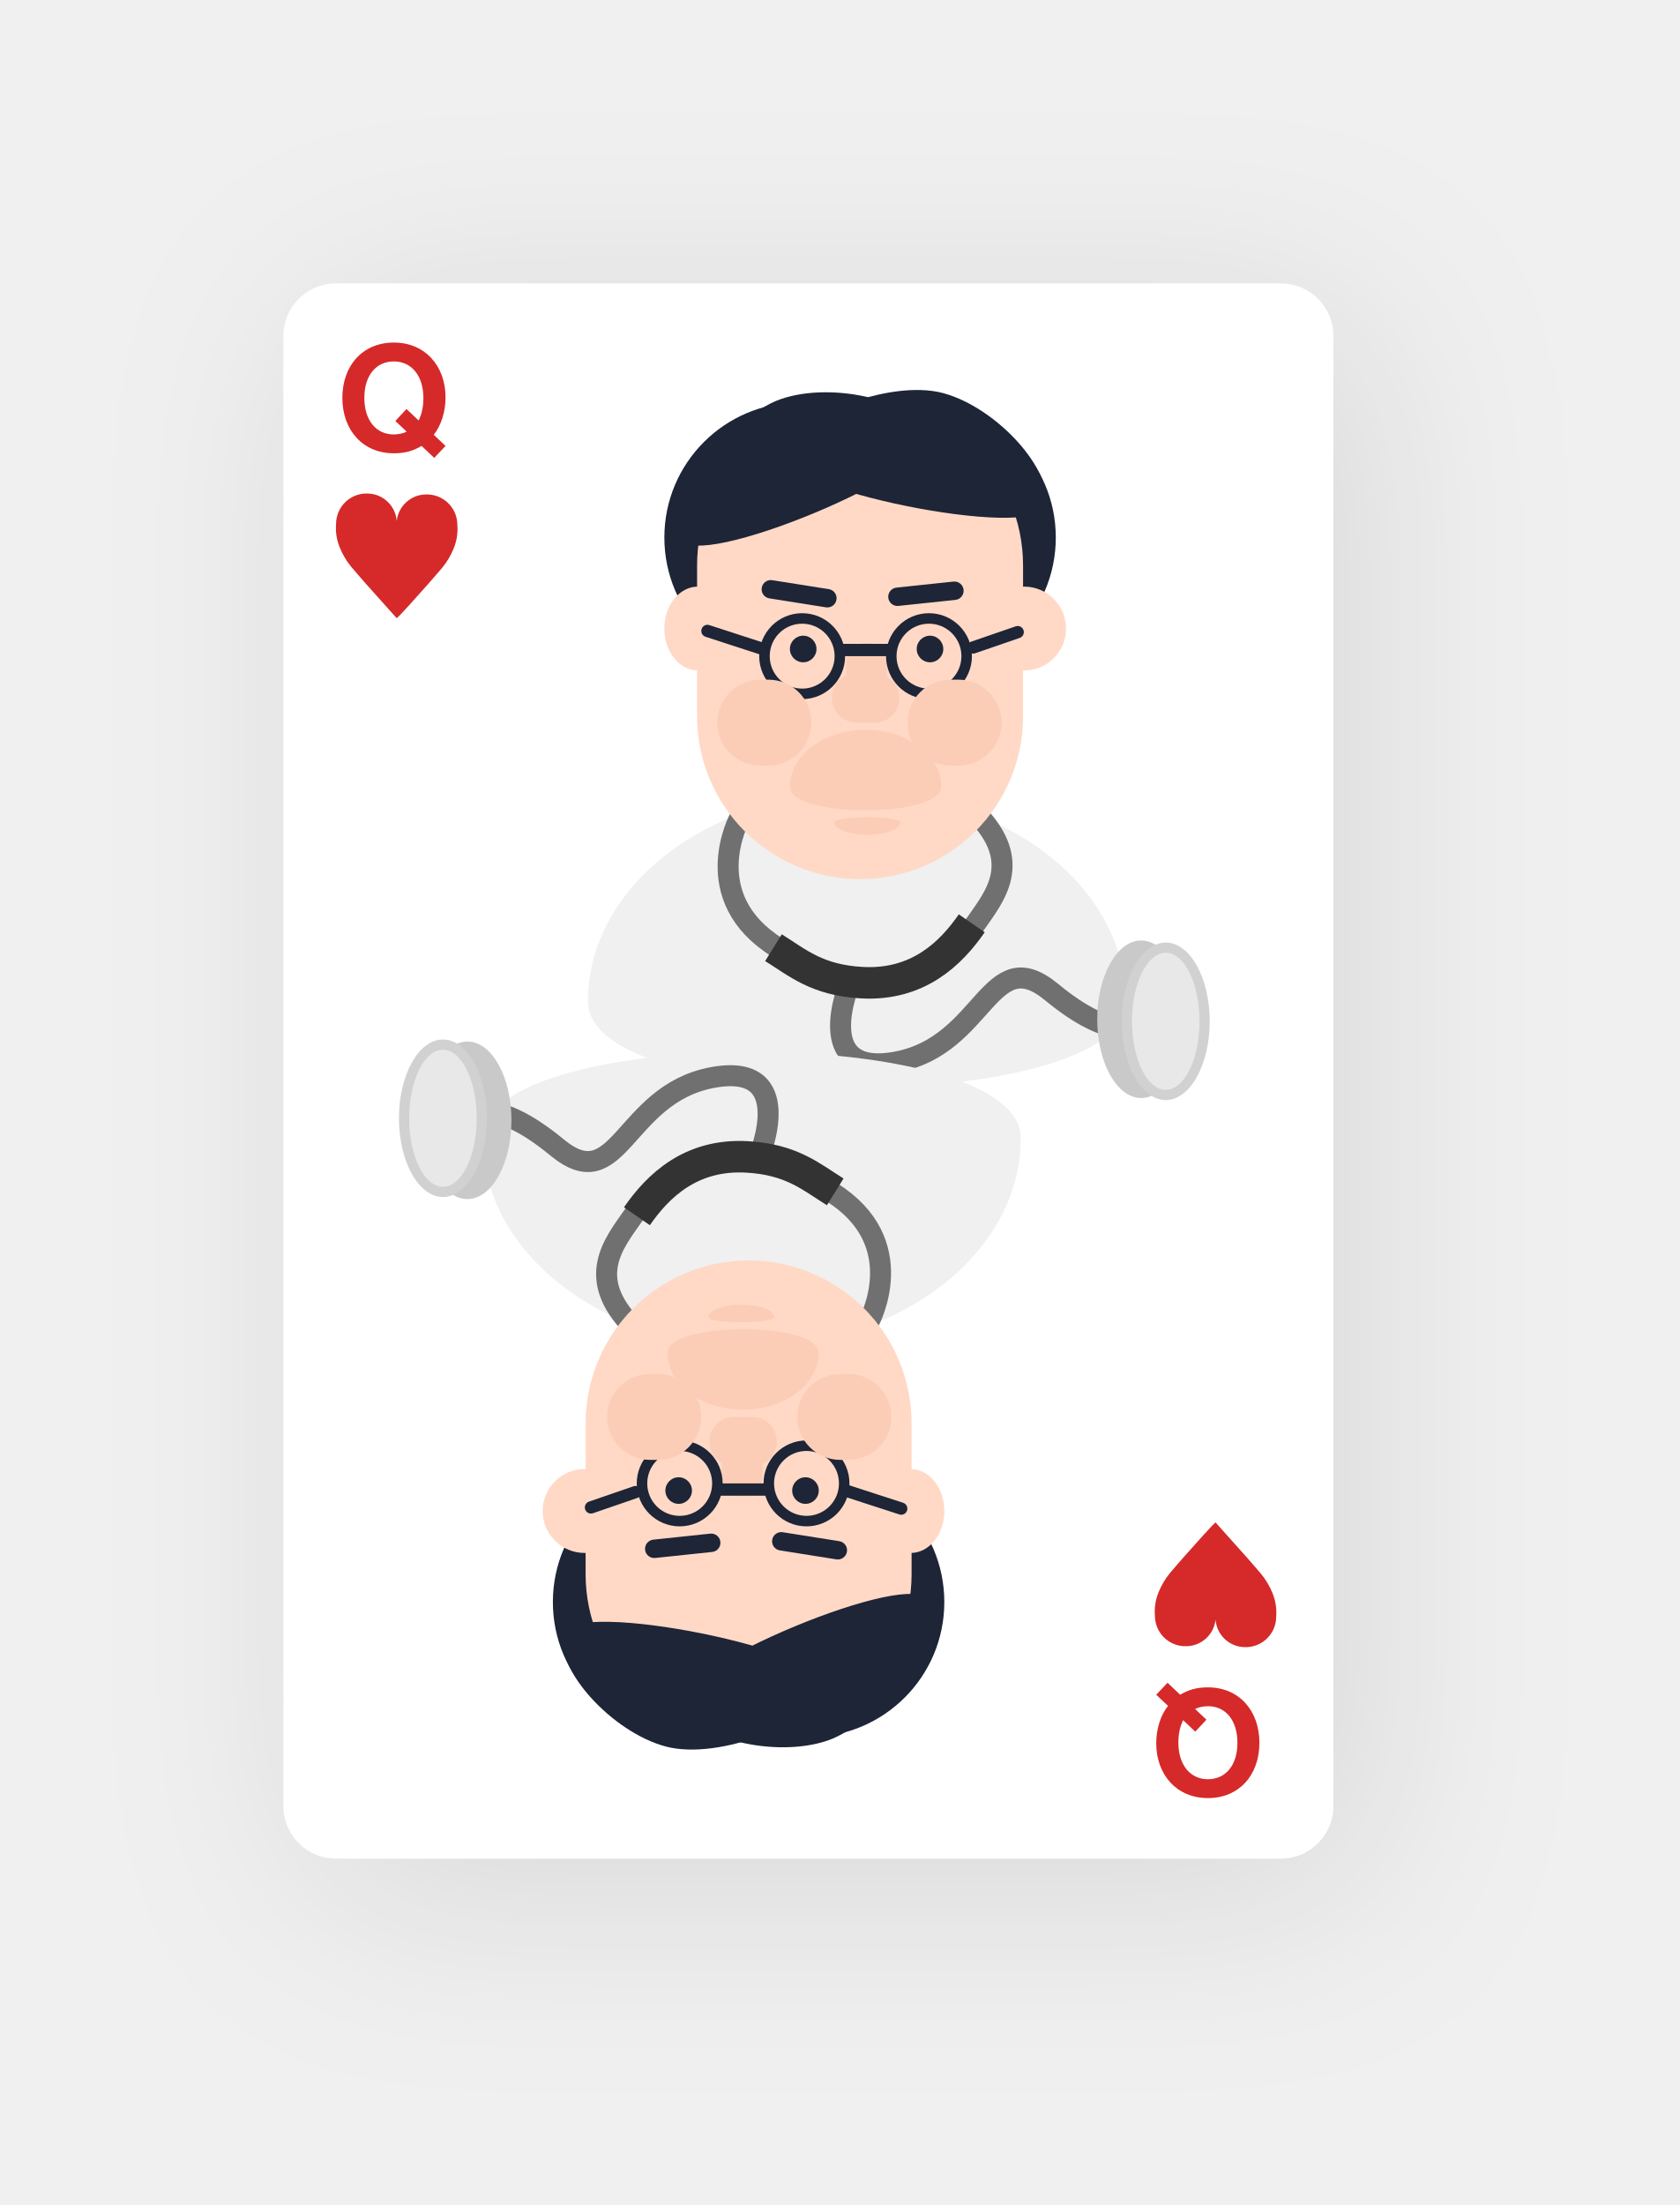
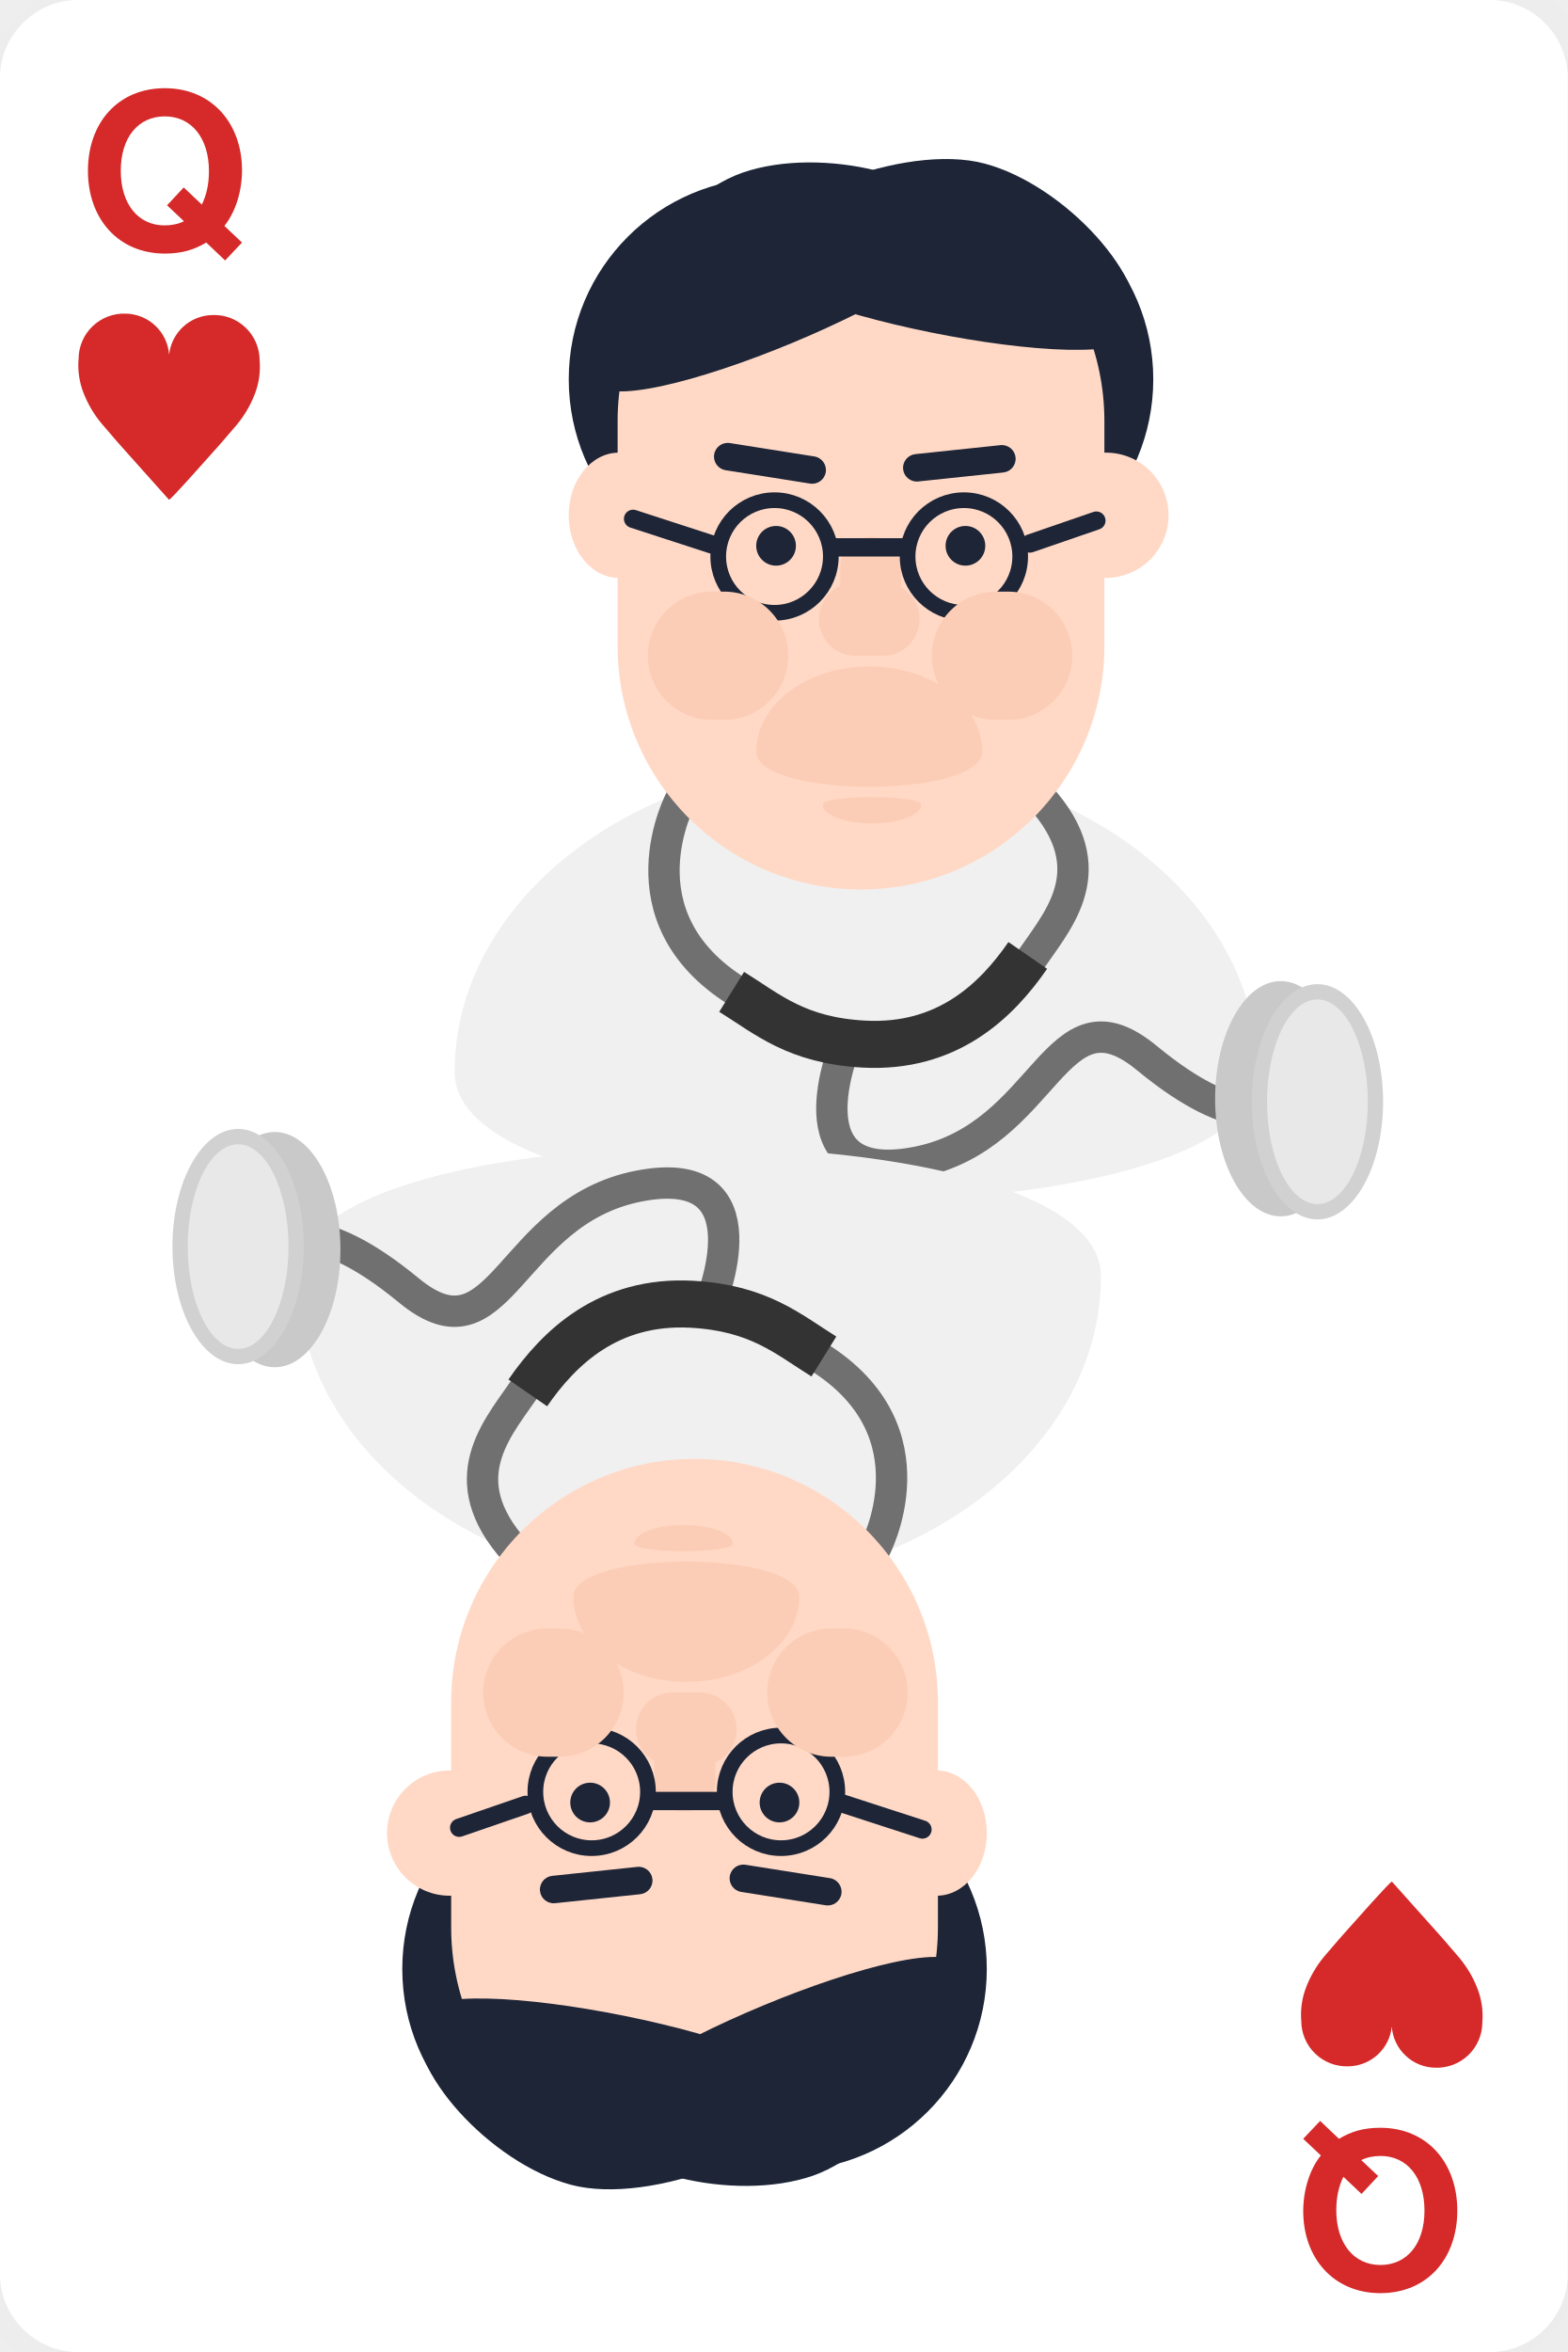
- <svg xmlns="http://www.w3.org/2000/svg" viewBox="0 0 160 210">
+ <svg xmlns="http://www.w3.org/2000/svg" viewBox="0 0 100 150">
  <defs>
    <style>
      .cls-1 {
        fill: #fff;
      }

      .cls-2, .cls-3 {
        fill: #d52a29;
      }

      .cls-3 {
        font-size: 14px;
        font-family: HelveticaNeue-Bold, Helvetica Neue;
        font-weight: 700;
      }

      .cls-4 {
        fill: #f0f0f0;
      }

      .cls-10, .cls-15, .cls-5, .cls-6 {
        fill: none;
      }

      .cls-5 {
        stroke: #707070;
        stroke-width: 2px;
      }

      .cls-6 {
        stroke: #333;
        stroke-width: 3px;
      }

      .cls-7 {
        fill: #1d2537;
      }

      .cls-8 {
        fill: #ffd9c6;
      }

      .cls-9 {
        fill: #fccdb6;
      }

      .cls-10 {
        stroke: #1d2537;
      }

      .cls-11 {
        fill: #c9c9c9;
      }

      .cls-12 {
        fill: #d1d1d1;
      }

      .cls-13 {
        fill: #e8e8e8;
      }

      .cls-14 {
        stroke: none;
      }

      .cls-16 {
        filter: url(#Rectangle_1);
      }
    </style>
-     <filter id="Rectangle_1" x="0" y="0" width="160" height="210" filterUnits="userSpaceOnUse">
+     <filter id="Rectangle_1" x="0" y="0" width="100" height="150" filterUnits="userSpaceOnUse">
      <feOffset dx="3" dy="3" input="SourceAlpha" />
      <feGaussianBlur stdDeviation="10" result="blur" />
      <feFlood flood-opacity="0.102" />
      <feComposite operator="in" in2="blur" />
      <feComposite in="SourceGraphic" />
    </filter>
  </defs>
  <g id="Group_279" data-name="Group 279" transform="translate(-1370 -287)">
    <g id="Group_167" data-name="Group 167" transform="translate(1257 70)">
      <g id="Symbol_5_289" data-name="Symbol 5 – 289">
        <g class="cls-16" transform="matrix(1, 0, 0, 1, 113, 217)">
-           <rect id="Rectangle_1-2" data-name="Rectangle 1" class="cls-1" width="100" height="150" rx="5" transform="translate(27 27)" />
+           <rect id="Rectangle_1-2" data-name="Rectangle 1" class="cls-1" width="100" height="150" rx="5" />
        </g>
      </g>
-       <g id="Group_1" data-name="Group 1" transform="translate(0 -3)">
+       <g id="Group_1" data-name="Group 1" transform="translate(-27 -30)">
        <g id="Symbol_1_160" data-name="Symbol 1 – 160" transform="translate(-235.479 -95.719)">
          <path id="Union_5" data-name="Union 5" class="cls-2" d="M5.779,9.252a2.825,2.825,0,0,1-2.765,2.529A2.9,2.9,0,0,1,.006,8.89a4.824,4.824,0,0,1,.329-2.2,6.982,6.982,0,0,1,1.122-1.9c.362-.408.831-.984,1.322-1.528C3.571,2.382,5.664,0,5.791,0h0a.005.005,0,0,1,0,.005c.125.14,2.193,2.459,2.992,3.346.491.545.96,1.12,1.322,1.528a6.985,6.985,0,0,1,1.122,1.9,4.824,4.824,0,0,1,.329,2.2,2.9,2.9,0,0,1-3.007,2.891A2.829,2.829,0,0,1,5.779,9.252Z" transform="translate(392.047 374.591) rotate(180)" />
        </g>
        <text id="Q" class="cls-3" transform="translate(145 263)">
          <tspan x="0" y="0">Q</tspan>
        </text>
      </g>
-       <g id="Group_2" data-name="Group 2" transform="translate(379.568 640.872) rotate(180)">
+       <g id="Group_2" data-name="Group 2" transform="translate(352.568 615.872) rotate(180)">
        <g id="Symbol_1_161" data-name="Symbol 1 – 161" transform="translate(-235.479 -95.719)">
          <path id="Union_5-2" data-name="Union 5" class="cls-2" d="M5.779,9.252a2.825,2.825,0,0,1-2.765,2.529A2.9,2.9,0,0,1,.006,8.89a4.824,4.824,0,0,1,.329-2.2,6.982,6.982,0,0,1,1.122-1.9c.362-.408.831-.984,1.322-1.528C3.571,2.382,5.664,0,5.791,0h0a.005.005,0,0,1,0,.005c.125.14,2.193,2.459,2.992,3.346.491.545.96,1.12,1.322,1.528a6.985,6.985,0,0,1,1.122,1.9,4.824,4.824,0,0,1,.329,2.2,2.9,2.9,0,0,1-3.007,2.891A2.829,2.829,0,0,1,5.779,9.252Z" transform="translate(392.047 374.591) rotate(180)" />
        </g>
        <text id="Q-2" data-name="Q" class="cls-3" transform="translate(146 263)">
          <tspan x="0" y="0">Q</tspan>
        </text>
      </g>
    </g>
-     <g id="Group_273" data-name="Group 273" transform="translate(1159.762 240.467)">
+     <g id="Group_273" data-name="Group 273" transform="translate(1132.762 213.467)">
      <g id="Group_85" data-name="Group 85" transform="translate(-286.762 66.775)">
        <path id="Path_27" data-name="Path 27" class="cls-4" d="M51.238,8.218c0,10.957-11.47,19.839-25.619,19.839S0,19.174,0,8.218,51.238-2.739,51.238,8.218Z" transform="translate(604.238 83.356) rotate(180)" />
        <path id="Path_28" data-name="Path 28" class="cls-5" d="M3333.635,444.065s-4.115,7.535,3.612,12.339c2.288,1.422,4.141,3.1,8.436,3.332,5.322.284,8.451-2.76,10.454-5.654,1.757-2.539,4.606-5.827,0-10.528" transform="translate(-2766.187 -386.391)" />
        <path id="Path_30" data-name="Path 30" class="cls-5" d="M3389.4,524.79s-3.827,9.155,4.548,7.516,8.766-11.515,14.677-6.641,8.045,3.073,8.045,3.073" transform="translate(-2811.465 -451.426)" />
        <path id="Path_29" data-name="Path 29" class="cls-6" d="M3356.7,499.915c2.287,1.422,4.141,3.1,8.436,3.333,5.321.284,8.451-2.76,10.453-5.654" transform="translate(-2786.029 -429.902)" />
        <g id="Group_72" data-name="Group 72" transform="translate(558.845 13.758)">
          <rect id="Rectangle_20" data-name="Rectangle 20" class="cls-7" width="37.285" height="25.716" rx="12.858" transform="translate(1.435 4.333)" />
          <rect id="Rectangle_7" data-name="Rectangle 7" class="cls-8" width="31.05" height="45.393" rx="15.525" transform="translate(4.552 4.333)" />
          <ellipse id="Ellipse_6" data-name="Ellipse 6" class="cls-8" cx="3.199" cy="3.994" rx="3.199" ry="3.994" transform="translate(1.431 21.867)" />
          <circle id="Ellipse_7" data-name="Ellipse 7" class="cls-8" cx="3.994" cy="3.994" r="3.994" transform="translate(31.706 21.867)" />
          <rect id="Rectangle_21" data-name="Rectangle 21" class="cls-9" width="7.208" height="3.896" rx="1.948" transform="translate(18.75 34.433) rotate(-90)" />
          <path id="Path_23" data-name="Path 23" class="cls-7" d="M25.431,1.944c0,3.472-7.946,9.478-13.27,9.478S0,7,0,3.526,25.431-1.528,25.431,1.944Z" transform="matrix(-0.946, 0.326, -0.326, -0.946, 27.764, 10.847)" />
          <path id="Path_24" data-name="Path 24" class="cls-7" d="M25.431,1.944c0,3.472-7.946,9.478-13.27,9.478S0,7,0,3.526,25.431-1.528,25.431,1.944Z" transform="translate(36.765 17.615) rotate(-165)" />
          <g id="Ellipse_13" data-name="Ellipse 13" class="cls-10" transform="translate(10.47 24.4)">
            <circle class="cls-14" cx="4.091" cy="4.091" r="4.091" />
            <circle class="cls-15" cx="4.091" cy="4.091" r="3.591" />
          </g>
          <rect id="Rectangle_17" data-name="Rectangle 17" class="cls-7" width="7.208" height="1.753" rx="0.877" transform="translate(10.847 21.119) rotate(9)" />
          <rect id="Rectangle_23" data-name="Rectangle 23" class="cls-7" width="6.624" height="1.169" rx="0.584" transform="matrix(0.951, 0.309, -0.309, 0.951, 5.163, 25.353)" />
          <rect id="Rectangle_24" data-name="Rectangle 24" class="cls-7" width="5.65" height="1.169" rx="0.584" transform="translate(30.111 27.299) rotate(-19)" />
          <rect id="Rectangle_25" data-name="Rectangle 25" class="cls-7" width="5.455" height="1.169" rx="0.584" transform="translate(17.874 27.322)" />
          <circle id="Ellipse_14" data-name="Ellipse 14" class="cls-7" cx="1.266" cy="1.266" r="1.266" transform="translate(13.393 26.543)" />
          <g id="Ellipse_13-2" data-name="Ellipse 13" class="cls-10" transform="translate(22.549 24.4)">
            <circle class="cls-14" cx="4.091" cy="4.091" r="4.091" />
            <circle class="cls-15" cx="4.091" cy="4.091" r="3.591" />
          </g>
          <rect id="Rectangle_17-2" data-name="Rectangle 17" class="cls-7" width="7.208" height="1.753" rx="0.877" transform="matrix(0.995, -0.105, 0.105, 0.995, 22.672, 22.054)" />
          <circle id="Ellipse_14-2" data-name="Ellipse 14" class="cls-7" cx="1.266" cy="1.266" r="1.266" transform="translate(25.472 26.543)" />
          <rect id="Rectangle_22" data-name="Rectangle 22" class="cls-9" width="6.429" height="4.676" rx="2.338" transform="translate(17.387 30.147)" />
          <rect id="Rectangle_29" data-name="Rectangle 29" class="cls-9" width="8.962" height="8.182" rx="4.091" transform="translate(6.477 30.731)" />
          <rect id="Rectangle_30" data-name="Rectangle 30" class="cls-9" width="8.962" height="8.182" rx="4.091" transform="translate(24.595 30.731)" />
          <path id="Path_25" data-name="Path 25" class="cls-9" d="M7.208,0c3.981,0,7.208,2.429,7.208,5.426S0,8.422,0,5.426,3.227,0,7.208,0Z" transform="translate(13.393 35.504)" />
          <path id="Path_26" data-name="Path 26" class="cls-9" d="M3.141,0C4.876,0,6.283.532,6.283,1.188S0,1.845,0,1.188,1.406,0,3.141,0Z" transform="translate(23.913 45.515) rotate(180)" />
        </g>
        <ellipse id="Ellipse_17" data-name="Ellipse 17" class="cls-11" cx="4.189" cy="7.501" rx="4.189" ry="7.501" transform="translate(601.51 69.329)" />
        <ellipse id="Ellipse_15" data-name="Ellipse 15" class="cls-12" cx="4.189" cy="7.501" rx="4.189" ry="7.501" transform="translate(603.848 69.524)" />
        <ellipse id="Ellipse_16" data-name="Ellipse 16" class="cls-13" cx="3.215" cy="6.526" rx="3.215" ry="6.526" transform="translate(604.822 70.498)" />
      </g>
      <g id="Group_90" data-name="Group 90" transform="translate(860.464 230.058) rotate(180)">
        <path id="Path_27-2" data-name="Path 27" class="cls-4" d="M51.238,8.218c0,10.957-11.47,19.839-25.619,19.839S0,19.174,0,8.218,51.238-2.739,51.238,8.218Z" transform="translate(604.238 83.356) rotate(180)" />
        <path id="Path_28-2" data-name="Path 28" class="cls-5" d="M3333.635,444.065s-4.115,7.535,3.612,12.339c2.288,1.422,4.141,3.1,8.436,3.332,5.322.284,8.451-2.76,10.454-5.654,1.757-2.539,4.606-5.827,0-10.528" transform="translate(-2766.187 -386.391)" />
        <path id="Path_30-2" data-name="Path 30" class="cls-5" d="M3389.4,524.79s-3.827,9.155,4.548,7.516,8.766-11.515,14.677-6.641,8.045,3.073,8.045,3.073" transform="translate(-2811.465 -451.426)" />
        <path id="Path_29-2" data-name="Path 29" class="cls-6" d="M3356.7,499.915c2.287,1.422,4.141,3.1,8.436,3.333,5.321.284,8.451-2.76,10.453-5.654" transform="translate(-2786.029 -429.902)" />
        <g id="Group_72-2" data-name="Group 72" transform="translate(558.845 13.758)">
          <rect id="Rectangle_20-2" data-name="Rectangle 20" class="cls-7" width="37.285" height="25.716" rx="12.858" transform="translate(1.435 4.333)" />
          <rect id="Rectangle_7-2" data-name="Rectangle 7" class="cls-8" width="31.05" height="45.393" rx="15.525" transform="translate(4.552 4.333)" />
          <ellipse id="Ellipse_6-2" data-name="Ellipse 6" class="cls-8" cx="3.199" cy="3.994" rx="3.199" ry="3.994" transform="translate(1.431 21.867)" />
          <circle id="Ellipse_7-2" data-name="Ellipse 7" class="cls-8" cx="3.994" cy="3.994" r="3.994" transform="translate(31.706 21.867)" />
          <rect id="Rectangle_21-2" data-name="Rectangle 21" class="cls-9" width="7.208" height="3.896" rx="1.948" transform="translate(18.75 34.433) rotate(-90)" />
          <path id="Path_23-2" data-name="Path 23" class="cls-7" d="M25.431,1.944c0,3.472-7.946,9.478-13.27,9.478S0,7,0,3.526,25.431-1.528,25.431,1.944Z" transform="matrix(-0.946, 0.326, -0.326, -0.946, 27.764, 10.847)" />
          <path id="Path_24-2" data-name="Path 24" class="cls-7" d="M25.431,1.944c0,3.472-7.946,9.478-13.27,9.478S0,7,0,3.526,25.431-1.528,25.431,1.944Z" transform="translate(36.765 17.615) rotate(-165)" />
          <g id="Ellipse_13-3" data-name="Ellipse 13" class="cls-10" transform="translate(10.47 24.4)">
            <circle class="cls-14" cx="4.091" cy="4.091" r="4.091" />
            <circle class="cls-15" cx="4.091" cy="4.091" r="3.591" />
          </g>
          <rect id="Rectangle_17-3" data-name="Rectangle 17" class="cls-7" width="7.208" height="1.753" rx="0.877" transform="translate(10.847 21.119) rotate(9)" />
          <rect id="Rectangle_23-2" data-name="Rectangle 23" class="cls-7" width="6.624" height="1.169" rx="0.584" transform="matrix(0.951, 0.309, -0.309, 0.951, 5.163, 25.353)" />
          <rect id="Rectangle_24-2" data-name="Rectangle 24" class="cls-7" width="5.65" height="1.169" rx="0.584" transform="translate(30.111 27.299) rotate(-19)" />
          <rect id="Rectangle_25-2" data-name="Rectangle 25" class="cls-7" width="5.455" height="1.169" rx="0.584" transform="translate(17.874 27.322)" />
          <circle id="Ellipse_14-3" data-name="Ellipse 14" class="cls-7" cx="1.266" cy="1.266" r="1.266" transform="translate(13.393 26.543)" />
          <g id="Ellipse_13-4" data-name="Ellipse 13" class="cls-10" transform="translate(22.549 24.4)">
            <circle class="cls-14" cx="4.091" cy="4.091" r="4.091" />
            <circle class="cls-15" cx="4.091" cy="4.091" r="3.591" />
          </g>
          <rect id="Rectangle_17-4" data-name="Rectangle 17" class="cls-7" width="7.208" height="1.753" rx="0.877" transform="matrix(0.995, -0.105, 0.105, 0.995, 22.672, 22.054)" />
          <circle id="Ellipse_14-4" data-name="Ellipse 14" class="cls-7" cx="1.266" cy="1.266" r="1.266" transform="translate(25.472 26.543)" />
          <rect id="Rectangle_22-2" data-name="Rectangle 22" class="cls-9" width="6.429" height="4.676" rx="2.338" transform="translate(17.387 30.147)" />
          <rect id="Rectangle_29-2" data-name="Rectangle 29" class="cls-9" width="8.962" height="8.182" rx="4.091" transform="translate(6.477 30.731)" />
          <rect id="Rectangle_30-2" data-name="Rectangle 30" class="cls-9" width="8.962" height="8.182" rx="4.091" transform="translate(24.595 30.731)" />
          <path id="Path_25-2" data-name="Path 25" class="cls-9" d="M7.208,0c3.981,0,7.208,2.429,7.208,5.426S0,8.422,0,5.426,3.227,0,7.208,0Z" transform="translate(13.393 35.504)" />
          <path id="Path_26-2" data-name="Path 26" class="cls-9" d="M3.141,0C4.876,0,6.283.532,6.283,1.188S0,1.845,0,1.188,1.406,0,3.141,0Z" transform="translate(23.913 45.515) rotate(180)" />
        </g>
        <ellipse id="Ellipse_17-2" data-name="Ellipse 17" class="cls-11" cx="4.189" cy="7.501" rx="4.189" ry="7.501" transform="translate(601.51 69.329)" />
        <ellipse id="Ellipse_15-2" data-name="Ellipse 15" class="cls-12" cx="4.189" cy="7.501" rx="4.189" ry="7.501" transform="translate(603.848 69.524)" />
        <ellipse id="Ellipse_16-2" data-name="Ellipse 16" class="cls-13" cx="3.215" cy="6.526" rx="3.215" ry="6.526" transform="translate(604.822 70.498)" />
      </g>
    </g>
  </g>
</svg>
